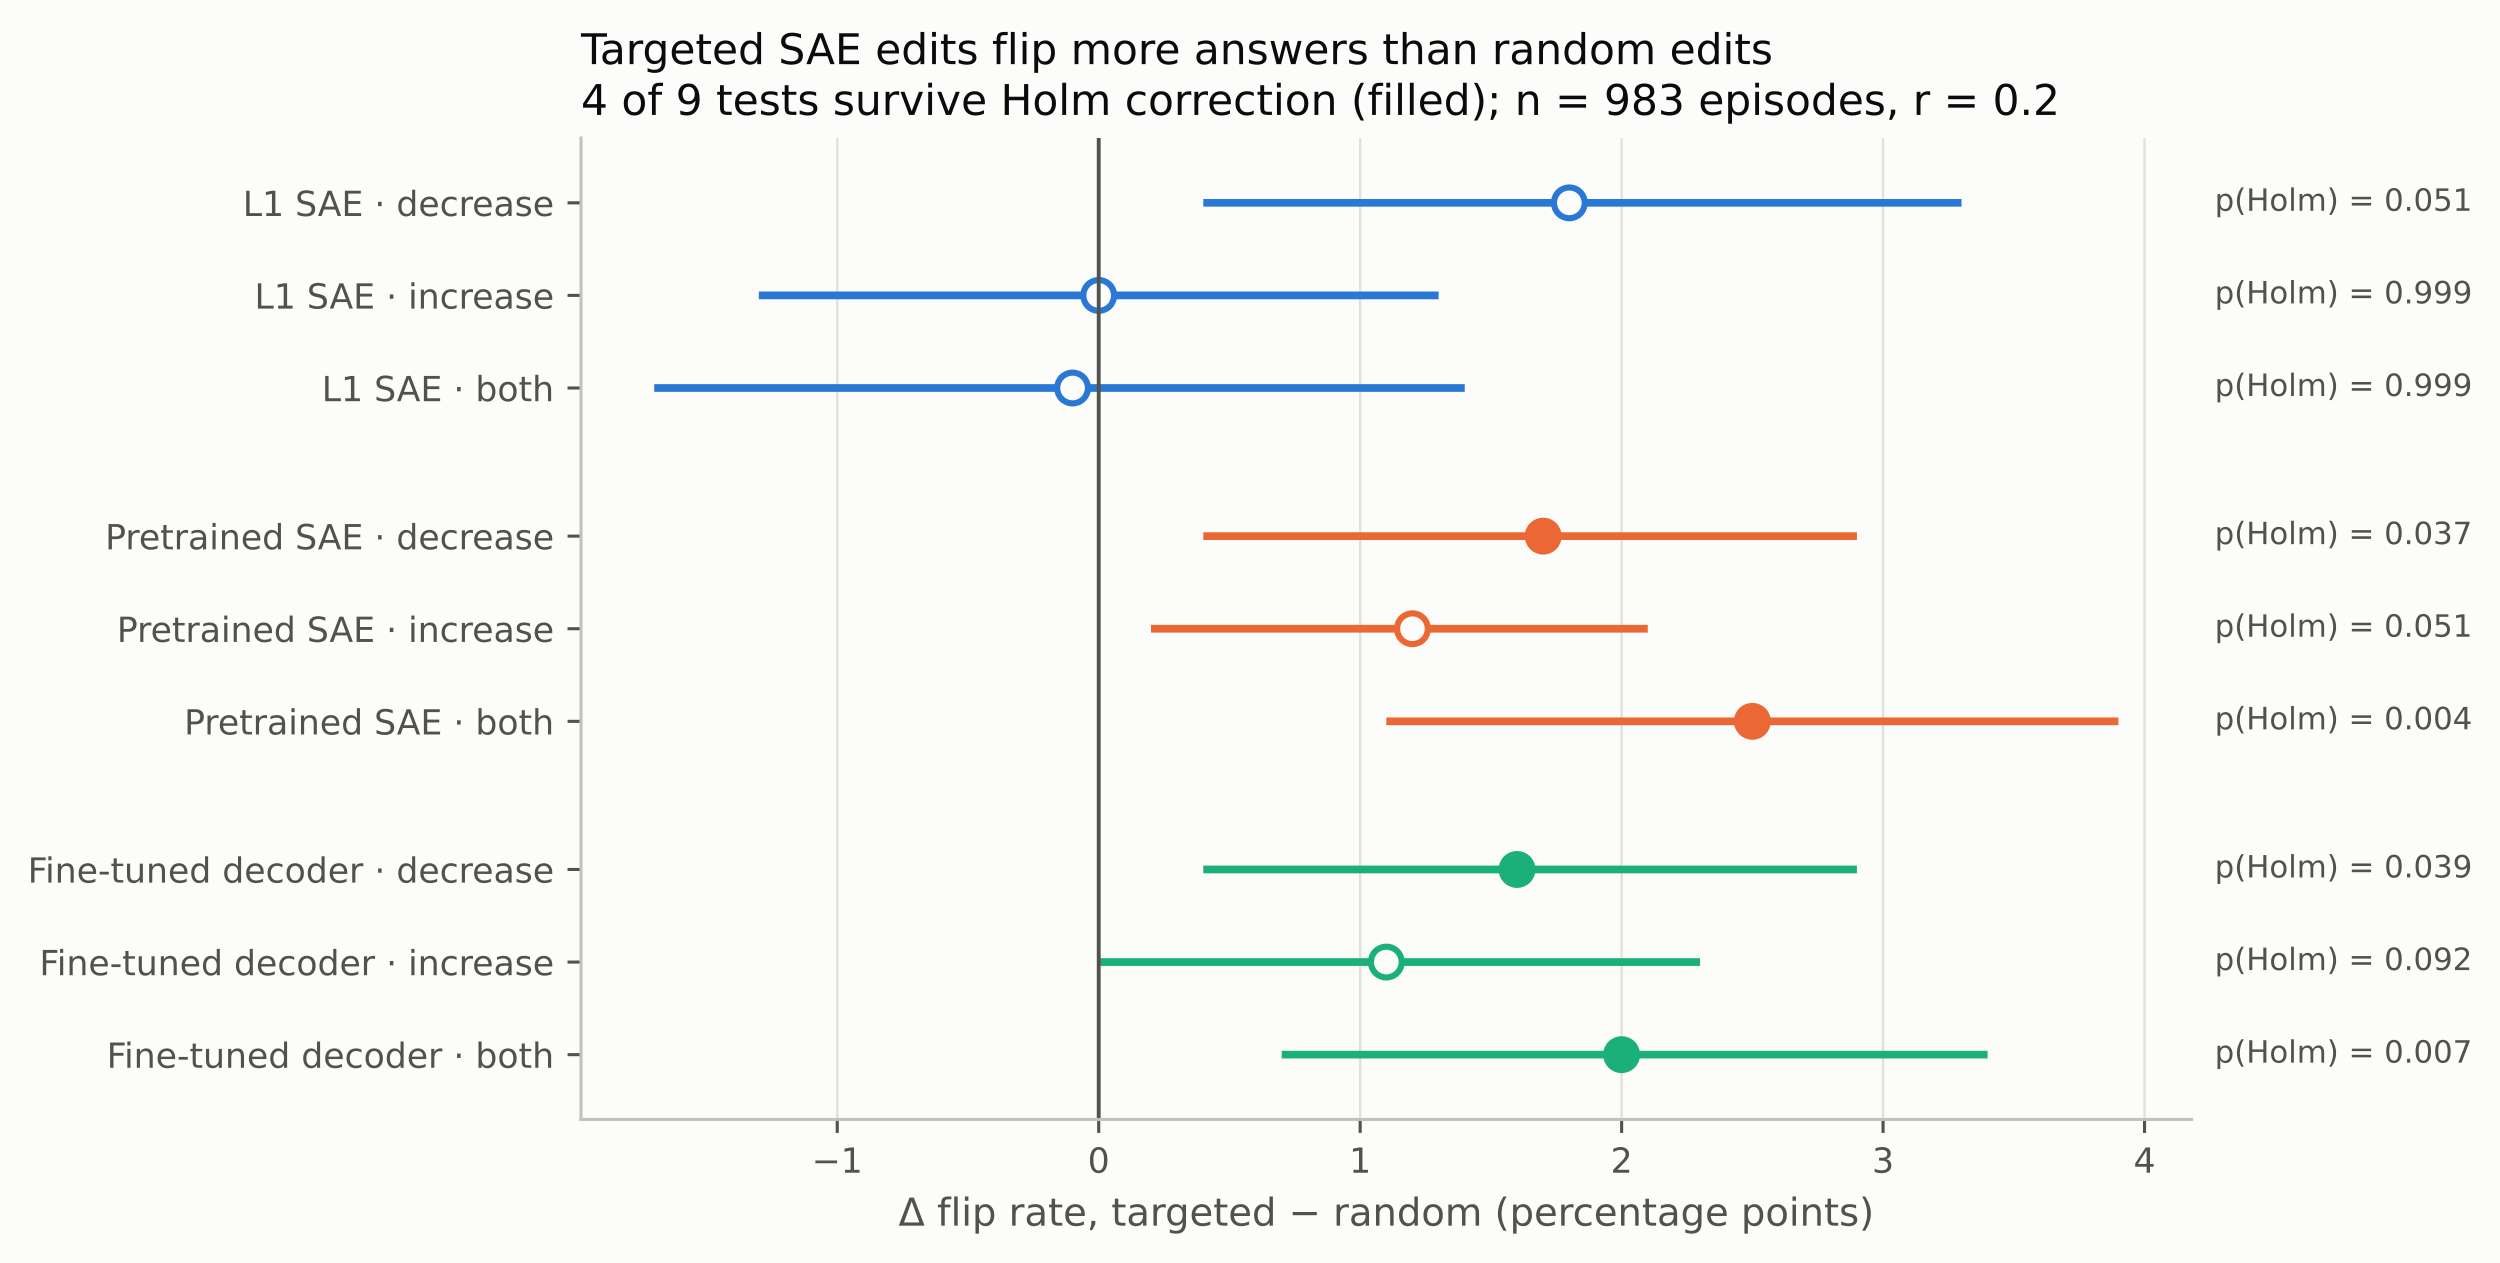
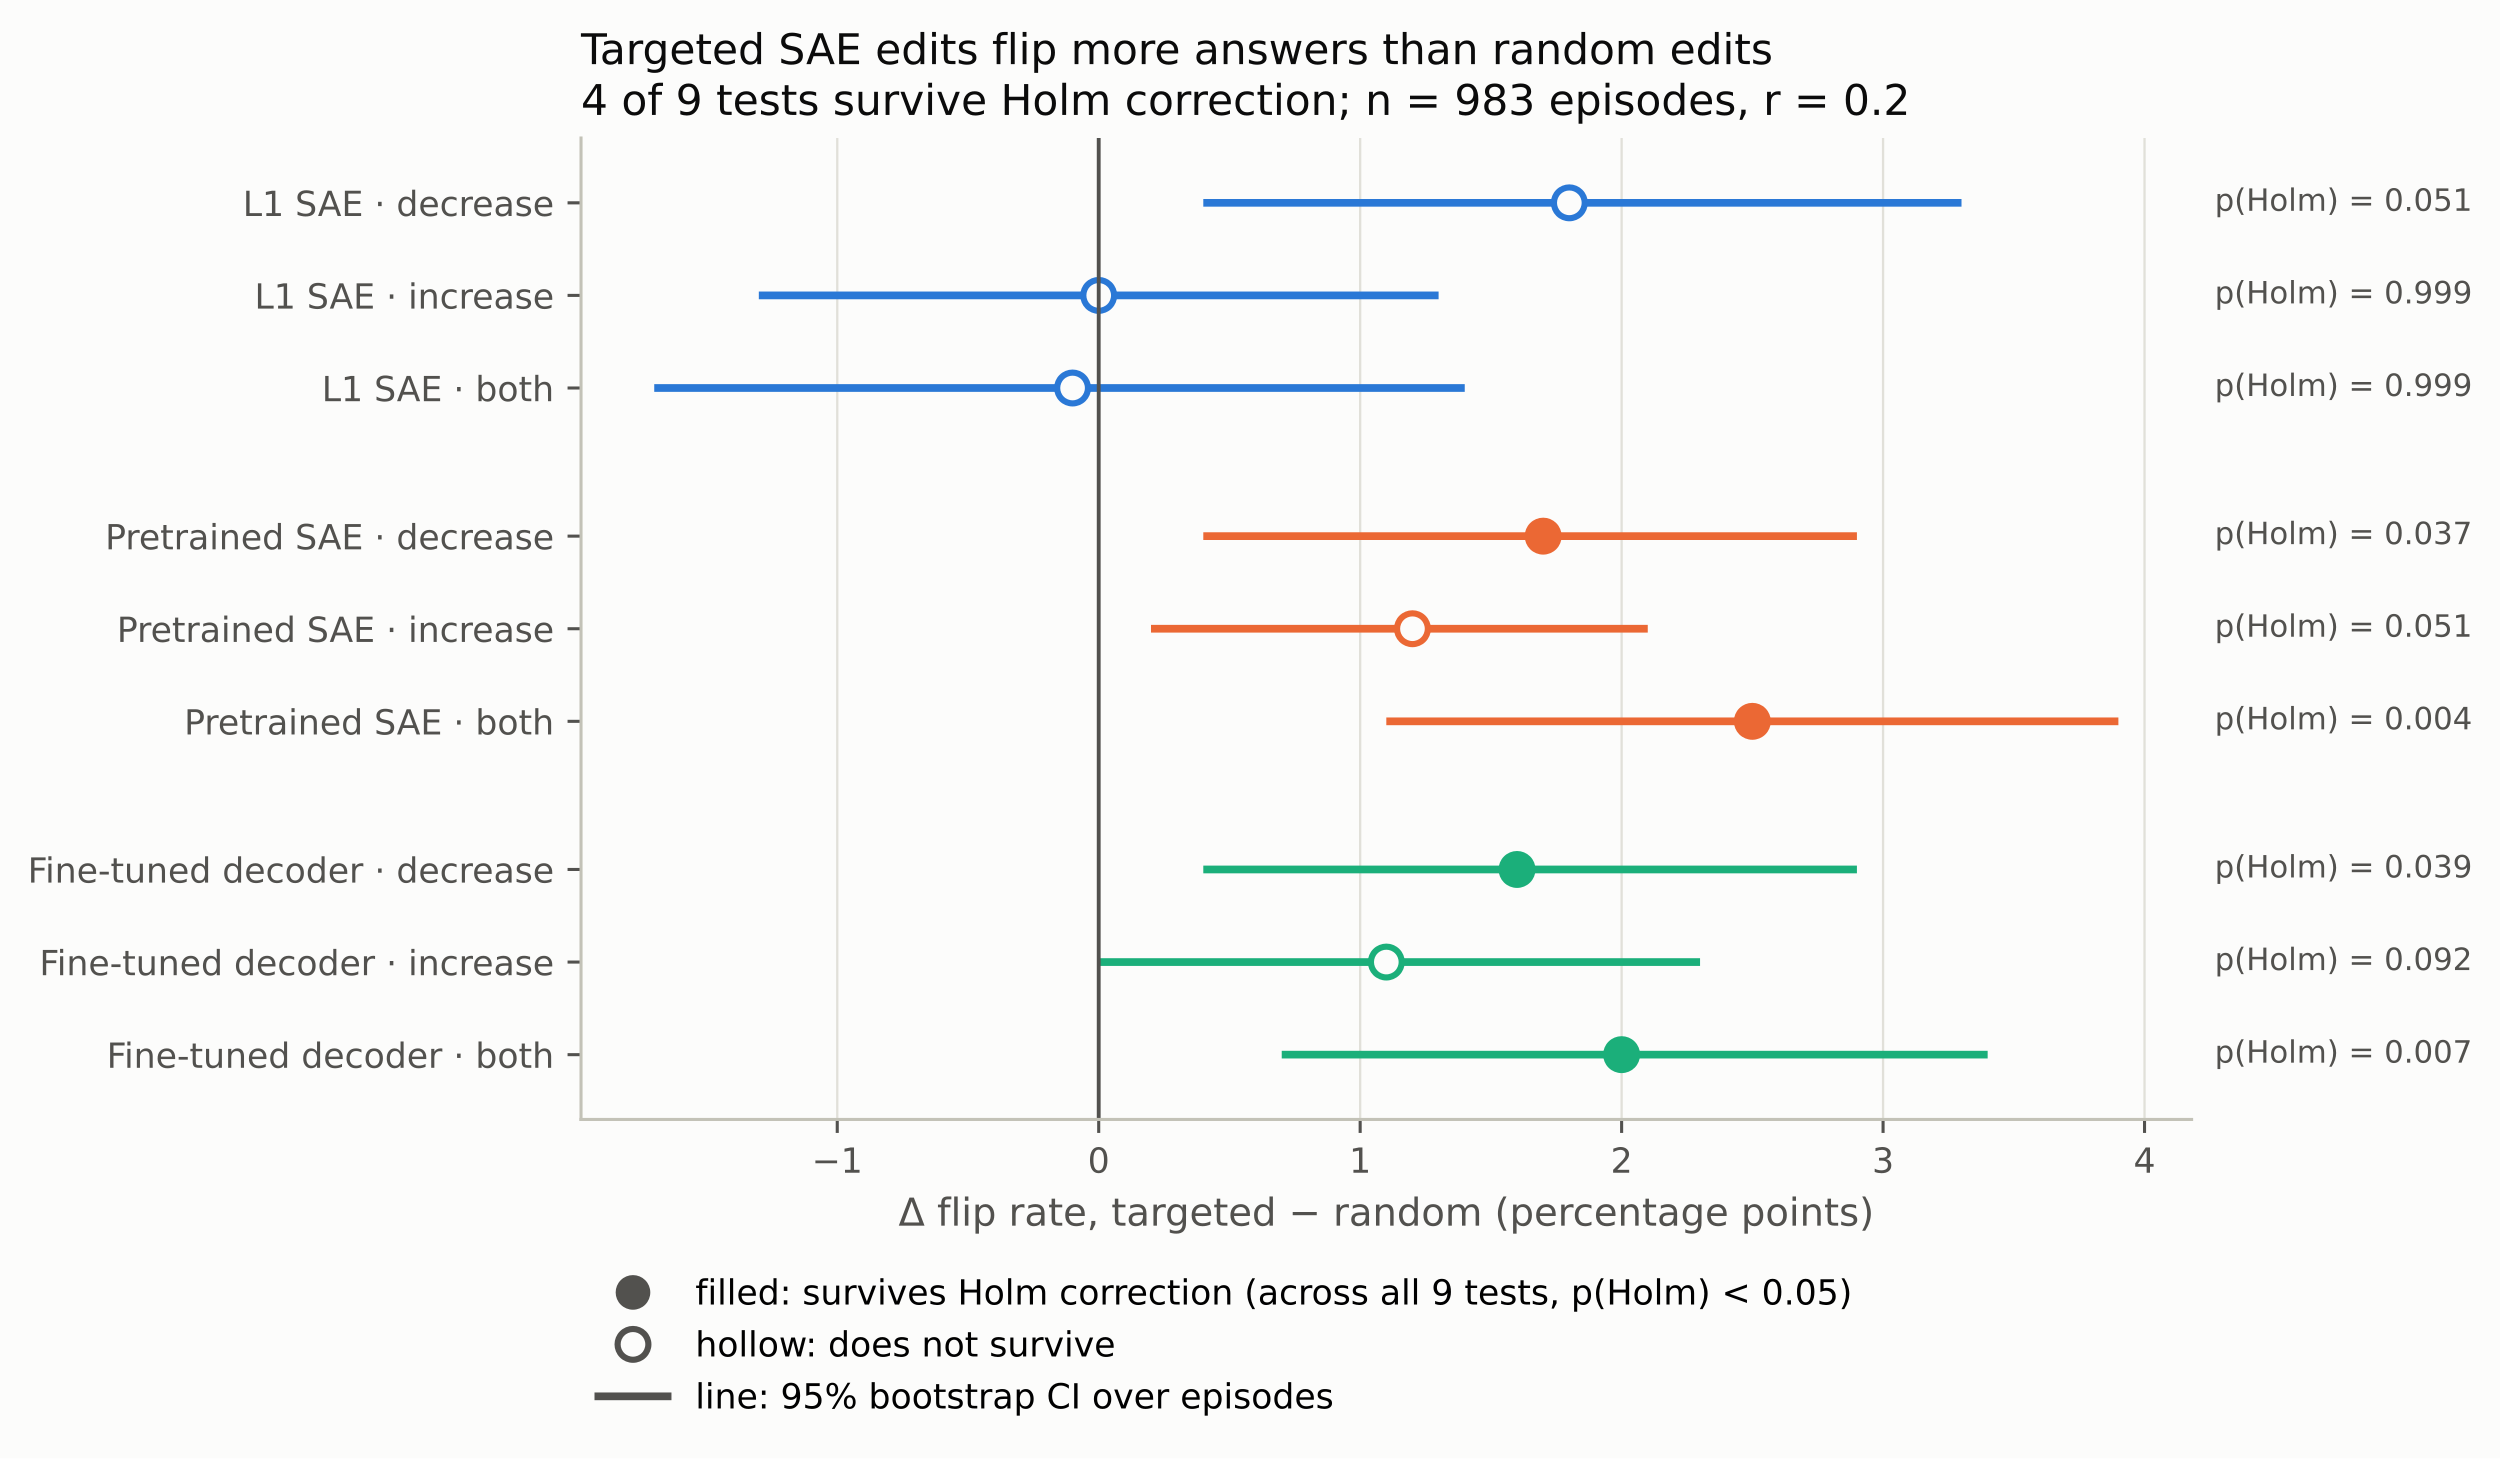
- <svg xmlns="http://www.w3.org/2000/svg" xmlns:xlink="http://www.w3.org/1999/xlink" width="649.616pt" height="328.087pt" viewBox="0 0 649.616 328.087" version="1.1">
+ <svg xmlns="http://www.w3.org/2000/svg" xmlns:xlink="http://www.w3.org/1999/xlink" width="649.616pt" height="378.942pt" viewBox="0 0 649.616 378.942" version="1.1">
  <defs>
    <style type="text/css">*{stroke-linejoin: round; stroke-linecap: butt}</style>
  </defs>
  <g id="figure_1">
    <g id="patch_1">
-       <path d="M 0 328.087  L 649.616 328.087  L 649.616 0  L 0 0  z " style="fill: #fcfcfb" />
+       <path d="M 0 378.942  L 649.616 378.942  L 649.616 0  L 0 0  z " style="fill: #fcfcfb" />
    </g>
    <g id="axes_1">
      <g id="patch_2">
        <path d="M 150.977 290.886  L 569.477 290.886  L 569.477 35.862  L 150.977 35.862  z " style="fill: #fcfcfb" />
      </g>
      <g id="matplotlib.axis_1">
        <g id="xtick_1">
          <g id="line2d_1">
-             <path d="M 217.557 290.886  L 217.557 35.862  " clip-path="url(#p1eba7ce874)" style="fill: none; stroke: #e1e0d9; stroke-width: 0.6; stroke-linecap: square" />
+             <path d="M 217.557 290.886  L 217.557 35.862  " clip-path="url(#pbeaa6ee782)" style="fill: none; stroke: #e1e0d9; stroke-width: 0.6; stroke-linecap: square" />
          </g>
          <g id="line2d_2">
            <defs>
-               <path id="mb6f803c38b" d="M 0 0  L 0 3.5  " style="stroke: #52514e; stroke-width: 0.8" />
+               <path id="m7021ab2e18" d="M 0 0  L 0 3.5  " style="stroke: #52514e; stroke-width: 0.8" />
            </defs>
            <g>
-               <use xlink:href="#mb6f803c38b" x="217.557" y="290.886" style="fill: #52514e; stroke: #52514e; stroke-width: 0.8" />
+               <use xlink:href="#m7021ab2e18" x="217.557" y="290.886" style="fill: #52514e; stroke: #52514e; stroke-width: 0.8" />
            </g>
          </g>
          <g id="text_1">
            <text style="font-size: 9px; font-family: 'DejaVu Sans', 'Bitstream Vera Sans', 'Computer Modern Sans Serif', 'Lucida Grande', 'Verdana', 'Geneva', 'Lucid', 'Arial', 'Helvetica', 'Avant Garde', sans-serif; text-anchor: middle; fill: #52514e" x="217.557" y="304.724" transform="rotate(-0 217.557 304.7243)">−1</text>
          </g>
        </g>
        <g id="xtick_2">
          <g id="line2d_3">
-             <path d="M 285.495 290.886  L 285.495 35.862  " clip-path="url(#p1eba7ce874)" style="fill: none; stroke: #e1e0d9; stroke-width: 0.6; stroke-linecap: square" />
+             <path d="M 285.495 290.886  L 285.495 35.862  " clip-path="url(#pbeaa6ee782)" style="fill: none; stroke: #e1e0d9; stroke-width: 0.6; stroke-linecap: square" />
          </g>
          <g id="line2d_4">
            <g>
-               <use xlink:href="#mb6f803c38b" x="285.495" y="290.886" style="fill: #52514e; stroke: #52514e; stroke-width: 0.8" />
+               <use xlink:href="#m7021ab2e18" x="285.495" y="290.886" style="fill: #52514e; stroke: #52514e; stroke-width: 0.8" />
            </g>
          </g>
          <g id="text_2">
            <text style="font-size: 9px; font-family: 'DejaVu Sans', 'Bitstream Vera Sans', 'Computer Modern Sans Serif', 'Lucida Grande', 'Verdana', 'Geneva', 'Lucid', 'Arial', 'Helvetica', 'Avant Garde', sans-serif; text-anchor: middle; fill: #52514e" x="285.495" y="304.724" transform="rotate(-0 285.4954 304.7243)">0</text>
          </g>
        </g>
        <g id="xtick_3">
          <g id="line2d_5">
-             <path d="M 353.434 290.886  L 353.434 35.862  " clip-path="url(#p1eba7ce874)" style="fill: none; stroke: #e1e0d9; stroke-width: 0.6; stroke-linecap: square" />
+             <path d="M 353.434 290.886  L 353.434 35.862  " clip-path="url(#pbeaa6ee782)" style="fill: none; stroke: #e1e0d9; stroke-width: 0.6; stroke-linecap: square" />
          </g>
          <g id="line2d_6">
            <g>
-               <use xlink:href="#mb6f803c38b" x="353.434" y="290.886" style="fill: #52514e; stroke: #52514e; stroke-width: 0.8" />
+               <use xlink:href="#m7021ab2e18" x="353.434" y="290.886" style="fill: #52514e; stroke: #52514e; stroke-width: 0.8" />
            </g>
          </g>
          <g id="text_3">
            <text style="font-size: 9px; font-family: 'DejaVu Sans', 'Bitstream Vera Sans', 'Computer Modern Sans Serif', 'Lucida Grande', 'Verdana', 'Geneva', 'Lucid', 'Arial', 'Helvetica', 'Avant Garde', sans-serif; text-anchor: middle; fill: #52514e" x="353.434" y="304.724" transform="rotate(-0 353.4337 304.7243)">1</text>
          </g>
        </g>
        <g id="xtick_4">
          <g id="line2d_7">
-             <path d="M 421.372 290.886  L 421.372 35.862  " clip-path="url(#p1eba7ce874)" style="fill: none; stroke: #e1e0d9; stroke-width: 0.6; stroke-linecap: square" />
+             <path d="M 421.372 290.886  L 421.372 35.862  " clip-path="url(#pbeaa6ee782)" style="fill: none; stroke: #e1e0d9; stroke-width: 0.6; stroke-linecap: square" />
          </g>
          <g id="line2d_8">
            <g>
-               <use xlink:href="#mb6f803c38b" x="421.372" y="290.886" style="fill: #52514e; stroke: #52514e; stroke-width: 0.8" />
+               <use xlink:href="#m7021ab2e18" x="421.372" y="290.886" style="fill: #52514e; stroke: #52514e; stroke-width: 0.8" />
            </g>
          </g>
          <g id="text_4">
            <text style="font-size: 9px; font-family: 'DejaVu Sans', 'Bitstream Vera Sans', 'Computer Modern Sans Serif', 'Lucida Grande', 'Verdana', 'Geneva', 'Lucid', 'Arial', 'Helvetica', 'Avant Garde', sans-serif; text-anchor: middle; fill: #52514e" x="421.372" y="304.724" transform="rotate(-0 421.372 304.7243)">2</text>
          </g>
        </g>
        <g id="xtick_5">
          <g id="line2d_9">
-             <path d="M 489.31 290.886  L 489.31 35.862  " clip-path="url(#p1eba7ce874)" style="fill: none; stroke: #e1e0d9; stroke-width: 0.6; stroke-linecap: square" />
+             <path d="M 489.31 290.886  L 489.31 35.862  " clip-path="url(#pbeaa6ee782)" style="fill: none; stroke: #e1e0d9; stroke-width: 0.6; stroke-linecap: square" />
          </g>
          <g id="line2d_10">
            <g>
-               <use xlink:href="#mb6f803c38b" x="489.31" y="290.886" style="fill: #52514e; stroke: #52514e; stroke-width: 0.8" />
+               <use xlink:href="#m7021ab2e18" x="489.31" y="290.886" style="fill: #52514e; stroke: #52514e; stroke-width: 0.8" />
            </g>
          </g>
          <g id="text_5">
            <text style="font-size: 9px; font-family: 'DejaVu Sans', 'Bitstream Vera Sans', 'Computer Modern Sans Serif', 'Lucida Grande', 'Verdana', 'Geneva', 'Lucid', 'Arial', 'Helvetica', 'Avant Garde', sans-serif; text-anchor: middle; fill: #52514e" x="489.31" y="304.724" transform="rotate(-0 489.3103 304.7243)">3</text>
          </g>
        </g>
        <g id="xtick_6">
          <g id="line2d_11">
-             <path d="M 557.249 290.886  L 557.249 35.862  " clip-path="url(#p1eba7ce874)" style="fill: none; stroke: #e1e0d9; stroke-width: 0.6; stroke-linecap: square" />
+             <path d="M 557.249 290.886  L 557.249 35.862  " clip-path="url(#pbeaa6ee782)" style="fill: none; stroke: #e1e0d9; stroke-width: 0.6; stroke-linecap: square" />
          </g>
          <g id="line2d_12">
            <g>
-               <use xlink:href="#mb6f803c38b" x="557.249" y="290.886" style="fill: #52514e; stroke: #52514e; stroke-width: 0.8" />
+               <use xlink:href="#m7021ab2e18" x="557.249" y="290.886" style="fill: #52514e; stroke: #52514e; stroke-width: 0.8" />
            </g>
          </g>
          <g id="text_6">
            <text style="font-size: 9px; font-family: 'DejaVu Sans', 'Bitstream Vera Sans', 'Computer Modern Sans Serif', 'Lucida Grande', 'Verdana', 'Geneva', 'Lucid', 'Arial', 'Helvetica', 'Avant Garde', sans-serif; text-anchor: middle; fill: #52514e" x="557.249" y="304.724" transform="rotate(-0 557.2486 304.7243)">4</text>
          </g>
        </g>
        <g id="text_7">
          <text style="font-size: 10px; font-family: 'DejaVu Sans', 'Bitstream Vera Sans', 'Computer Modern Sans Serif', 'Lucida Grande', 'Verdana', 'Geneva', 'Lucid', 'Arial', 'Helvetica', 'Avant Garde', sans-serif; text-anchor: middle; fill: #52514e" x="360.228" y="318.485" transform="rotate(-0 360.2275 318.4848)">Δ flip rate, targeted − random (percentage points)</text>
        </g>
      </g>
      <g id="matplotlib.axis_2">
        <g id="ytick_1">
          <g id="line2d_13">
            <defs>
-               <path id="m1749fa4f1f" d="M 0 0  L -3.5 0  " style="stroke: #52514e; stroke-width: 0.8" />
+               <path id="m18ac15d658" d="M 0 0  L -3.5 0  " style="stroke: #52514e; stroke-width: 0.8" />
            </defs>
            <g>
-               <use xlink:href="#m1749fa4f1f" x="150.977" y="52.704" style="fill: #52514e; stroke: #52514e; stroke-width: 0.8" />
+               <use xlink:href="#m18ac15d658" x="150.977" y="52.704" style="fill: #52514e; stroke: #52514e; stroke-width: 0.8" />
            </g>
          </g>
          <g id="text_8">
            <text style="font-size: 9px; font-family: 'DejaVu Sans', 'Bitstream Vera Sans', 'Computer Modern Sans Serif', 'Lucida Grande', 'Verdana', 'Geneva', 'Lucid', 'Arial', 'Helvetica', 'Avant Garde', sans-serif; text-anchor: end; fill: #52514e" x="143.977" y="56.123" transform="rotate(-0 143.9775 56.12287)">L1 SAE · decrease</text>
          </g>
        </g>
        <g id="ytick_2">
          <g id="line2d_14">
            <g>
-               <use xlink:href="#m1749fa4f1f" x="150.977" y="76.762" style="fill: #52514e; stroke: #52514e; stroke-width: 0.8" />
+               <use xlink:href="#m18ac15d658" x="150.977" y="76.762" style="fill: #52514e; stroke: #52514e; stroke-width: 0.8" />
            </g>
          </g>
          <g id="text_9">
            <text style="font-size: 9px; font-family: 'DejaVu Sans', 'Bitstream Vera Sans', 'Computer Modern Sans Serif', 'Lucida Grande', 'Verdana', 'Geneva', 'Lucid', 'Arial', 'Helvetica', 'Avant Garde', sans-serif; text-anchor: end; fill: #52514e" x="143.977" y="80.182" transform="rotate(-0 143.9775 80.18174)">L1 SAE · increase</text>
          </g>
        </g>
        <g id="ytick_3">
          <g id="line2d_15">
            <g>
-               <use xlink:href="#m1749fa4f1f" x="150.977" y="100.821" style="fill: #52514e; stroke: #52514e; stroke-width: 0.8" />
+               <use xlink:href="#m18ac15d658" x="150.977" y="100.821" style="fill: #52514e; stroke: #52514e; stroke-width: 0.8" />
            </g>
          </g>
          <g id="text_10">
            <text style="font-size: 9px; font-family: 'DejaVu Sans', 'Bitstream Vera Sans', 'Computer Modern Sans Serif', 'Lucida Grande', 'Verdana', 'Geneva', 'Lucid', 'Arial', 'Helvetica', 'Avant Garde', sans-serif; text-anchor: end; fill: #52514e" x="143.977" y="104.241" transform="rotate(-0 143.9775 104.2406)">L1 SAE · both</text>
          </g>
        </g>
        <g id="ytick_4">
          <g id="line2d_16">
            <g>
-               <use xlink:href="#m1749fa4f1f" x="150.977" y="139.315" style="fill: #52514e; stroke: #52514e; stroke-width: 0.8" />
+               <use xlink:href="#m18ac15d658" x="150.977" y="139.315" style="fill: #52514e; stroke: #52514e; stroke-width: 0.8" />
            </g>
          </g>
          <g id="text_11">
            <text style="font-size: 9px; font-family: 'DejaVu Sans', 'Bitstream Vera Sans', 'Computer Modern Sans Serif', 'Lucida Grande', 'Verdana', 'Geneva', 'Lucid', 'Arial', 'Helvetica', 'Avant Garde', sans-serif; text-anchor: end; fill: #52514e" x="143.977" y="142.735" transform="rotate(-0 143.9775 142.7348)">Pretrained SAE · decrease</text>
          </g>
        </g>
        <g id="ytick_5">
          <g id="line2d_17">
            <g>
-               <use xlink:href="#m1749fa4f1f" x="150.977" y="163.374" style="fill: #52514e; stroke: #52514e; stroke-width: 0.8" />
+               <use xlink:href="#m18ac15d658" x="150.977" y="163.374" style="fill: #52514e; stroke: #52514e; stroke-width: 0.8" />
            </g>
          </g>
          <g id="text_12">
            <text style="font-size: 9px; font-family: 'DejaVu Sans', 'Bitstream Vera Sans', 'Computer Modern Sans Serif', 'Lucida Grande', 'Verdana', 'Geneva', 'Lucid', 'Arial', 'Helvetica', 'Avant Garde', sans-serif; text-anchor: end; fill: #52514e" x="143.977" y="166.794" transform="rotate(-0 143.9775 166.7937)">Pretrained SAE · increase</text>
          </g>
        </g>
        <g id="ytick_6">
          <g id="line2d_18">
            <g>
-               <use xlink:href="#m1749fa4f1f" x="150.977" y="187.433" style="fill: #52514e; stroke: #52514e; stroke-width: 0.8" />
+               <use xlink:href="#m18ac15d658" x="150.977" y="187.433" style="fill: #52514e; stroke: #52514e; stroke-width: 0.8" />
            </g>
          </g>
          <g id="text_13">
            <text style="font-size: 9px; font-family: 'DejaVu Sans', 'Bitstream Vera Sans', 'Computer Modern Sans Serif', 'Lucida Grande', 'Verdana', 'Geneva', 'Lucid', 'Arial', 'Helvetica', 'Avant Garde', sans-serif; text-anchor: end; fill: #52514e" x="143.977" y="190.853" transform="rotate(-0 143.9775 190.8525)">Pretrained SAE · both</text>
          </g>
        </g>
        <g id="ytick_7">
          <g id="line2d_19">
            <g>
-               <use xlink:href="#m1749fa4f1f" x="150.977" y="225.927" style="fill: #52514e; stroke: #52514e; stroke-width: 0.8" />
+               <use xlink:href="#m18ac15d658" x="150.977" y="225.927" style="fill: #52514e; stroke: #52514e; stroke-width: 0.8" />
            </g>
          </g>
          <g id="text_14">
            <text style="font-size: 9px; font-family: 'DejaVu Sans', 'Bitstream Vera Sans', 'Computer Modern Sans Serif', 'Lucida Grande', 'Verdana', 'Geneva', 'Lucid', 'Arial', 'Helvetica', 'Avant Garde', sans-serif; text-anchor: end; fill: #52514e" x="143.977" y="229.347" transform="rotate(-0 143.9775 229.3467)">Fine-tuned decoder · decrease</text>
          </g>
        </g>
        <g id="ytick_8">
          <g id="line2d_20">
            <g>
-               <use xlink:href="#m1749fa4f1f" x="150.977" y="249.986" style="fill: #52514e; stroke: #52514e; stroke-width: 0.8" />
+               <use xlink:href="#m18ac15d658" x="150.977" y="249.986" style="fill: #52514e; stroke: #52514e; stroke-width: 0.8" />
            </g>
          </g>
          <g id="text_15">
            <text style="font-size: 9px; font-family: 'DejaVu Sans', 'Bitstream Vera Sans', 'Computer Modern Sans Serif', 'Lucida Grande', 'Verdana', 'Geneva', 'Lucid', 'Arial', 'Helvetica', 'Avant Garde', sans-serif; text-anchor: end; fill: #52514e" x="143.977" y="253.406" transform="rotate(-0 143.9775 253.4056)">Fine-tuned decoder · increase</text>
          </g>
        </g>
        <g id="ytick_9">
          <g id="line2d_21">
            <g>
-               <use xlink:href="#m1749fa4f1f" x="150.977" y="274.045" style="fill: #52514e; stroke: #52514e; stroke-width: 0.8" />
+               <use xlink:href="#m18ac15d658" x="150.977" y="274.045" style="fill: #52514e; stroke: #52514e; stroke-width: 0.8" />
            </g>
          </g>
          <g id="text_16">
            <text style="font-size: 9px; font-family: 'DejaVu Sans', 'Bitstream Vera Sans', 'Computer Modern Sans Serif', 'Lucida Grande', 'Verdana', 'Geneva', 'Lucid', 'Arial', 'Helvetica', 'Avant Garde', sans-serif; text-anchor: end; fill: #52514e" x="143.977" y="277.464" transform="rotate(-0 143.9775 277.4645)">Fine-tuned decoder · both</text>
          </g>
        </g>
      </g>
      <g id="line2d_22">
-         <path d="M 312.671 52.704  L 509.692 52.704  " clip-path="url(#p1eba7ce874)" style="fill: none; stroke: #2a78d6; stroke-width: 2" />
+         <path d="M 312.671 52.704  L 509.692 52.704  " clip-path="url(#pbeaa6ee782)" style="fill: none; stroke: #2a78d6; stroke-width: 2" />
      </g>
      <g id="line2d_23">
-         <path d="M 407.784 52.704  " clip-path="url(#p1eba7ce874)" style="fill: none; stroke: #2a78d6; stroke-width: 1.6; stroke-linecap: square" />
-         <defs>
-           <path id="m9a3ddaaffe" d="M 0 4  C 1.061 4 2.078 3.579 2.828 2.828  C 3.579 2.078 4 1.061 4 0  C 4 -1.061 3.579 -2.078 2.828 -2.828  C 2.078 -3.579 1.061 -4 0 -4  C -1.061 -4 -2.078 -3.579 -2.828 -2.828  C -3.579 -2.078 -4 -1.061 -4 0  C -4 1.061 -3.579 2.078 -2.828 2.828  C -2.078 3.579 -1.061 4 0 4  z " style="stroke: #2a78d6; stroke-width: 1.6" />
-         </defs>
-         <g clip-path="url(#p1eba7ce874)">
-           <use xlink:href="#m9a3ddaaffe" x="407.784" y="52.704" style="fill: #fcfcfb; stroke: #2a78d6; stroke-width: 1.6" />
+         <path d="M 407.784 52.704  " clip-path="url(#pbeaa6ee782)" style="fill: none; stroke: #2a78d6; stroke-width: 1.6; stroke-linecap: square" />
+         <defs>
+           <path id="mdbc79a9f5c" d="M 0 4  C 1.061 4 2.078 3.579 2.828 2.828  C 3.579 2.078 4 1.061 4 0  C 4 -1.061 3.579 -2.078 2.828 -2.828  C 2.078 -3.579 1.061 -4 0 -4  C -1.061 -4 -2.078 -3.579 -2.828 -2.828  C -3.579 -2.078 -4 -1.061 -4 0  C -4 1.061 -3.579 2.078 -2.828 2.828  C -2.078 3.579 -1.061 4 0 4  z " style="stroke: #2a78d6; stroke-width: 1.6" />
+         </defs>
+         <g clip-path="url(#pbeaa6ee782)">
+           <use xlink:href="#mdbc79a9f5c" x="407.784" y="52.704" style="fill: #fcfcfb; stroke: #2a78d6; stroke-width: 1.6" />
        </g>
      </g>
      <g id="line2d_24">
-         <path d="M 197.176 76.762  L 373.815 76.762  " clip-path="url(#p1eba7ce874)" style="fill: none; stroke: #2a78d6; stroke-width: 2" />
+         <path d="M 197.176 76.762  L 373.815 76.762  " clip-path="url(#pbeaa6ee782)" style="fill: none; stroke: #2a78d6; stroke-width: 2" />
      </g>
      <g id="line2d_25">
-         <path d="M 285.495 76.762  " clip-path="url(#p1eba7ce874)" style="fill: none; stroke: #2a78d6; stroke-width: 1.6; stroke-linecap: square" />
-         <g clip-path="url(#p1eba7ce874)">
-           <use xlink:href="#m9a3ddaaffe" x="285.495" y="76.762" style="fill: #fcfcfb; stroke: #2a78d6; stroke-width: 1.6" />
+         <path d="M 285.495 76.762  " clip-path="url(#pbeaa6ee782)" style="fill: none; stroke: #2a78d6; stroke-width: 1.6; stroke-linecap: square" />
+         <g clip-path="url(#pbeaa6ee782)">
+           <use xlink:href="#mdbc79a9f5c" x="285.495" y="76.762" style="fill: #fcfcfb; stroke: #2a78d6; stroke-width: 1.6" />
        </g>
      </g>
      <g id="line2d_26">
-         <path d="M 170 100.821  L 380.609 100.821  " clip-path="url(#p1eba7ce874)" style="fill: none; stroke: #2a78d6; stroke-width: 2" />
+         <path d="M 170 100.821  L 380.609 100.821  " clip-path="url(#pbeaa6ee782)" style="fill: none; stroke: #2a78d6; stroke-width: 2" />
      </g>
      <g id="line2d_27">
-         <path d="M 278.702 100.821  " clip-path="url(#p1eba7ce874)" style="fill: none; stroke: #2a78d6; stroke-width: 1.6; stroke-linecap: square" />
-         <g clip-path="url(#p1eba7ce874)">
-           <use xlink:href="#m9a3ddaaffe" x="278.702" y="100.821" style="fill: #fcfcfb; stroke: #2a78d6; stroke-width: 1.6" />
+         <path d="M 278.702 100.821  " clip-path="url(#pbeaa6ee782)" style="fill: none; stroke: #2a78d6; stroke-width: 1.6; stroke-linecap: square" />
+         <g clip-path="url(#pbeaa6ee782)">
+           <use xlink:href="#mdbc79a9f5c" x="278.702" y="100.821" style="fill: #fcfcfb; stroke: #2a78d6; stroke-width: 1.6" />
        </g>
      </g>
      <g id="line2d_28">
-         <path d="M 312.671 139.315  L 482.516 139.315  " clip-path="url(#p1eba7ce874)" style="fill: none; stroke: #eb6834; stroke-width: 2" />
+         <path d="M 312.671 139.315  L 482.516 139.315  " clip-path="url(#pbeaa6ee782)" style="fill: none; stroke: #eb6834; stroke-width: 2" />
      </g>
      <g id="line2d_29">
-         <path d="M 400.99 139.315  " clip-path="url(#p1eba7ce874)" style="fill: none; stroke: #eb6834; stroke-width: 1.6; stroke-linecap: square" />
-         <defs>
-           <path id="m31b1a14149" d="M 0 4  C 1.061 4 2.078 3.579 2.828 2.828  C 3.579 2.078 4 1.061 4 0  C 4 -1.061 3.579 -2.078 2.828 -2.828  C 2.078 -3.579 1.061 -4 0 -4  C -1.061 -4 -2.078 -3.579 -2.828 -2.828  C -3.579 -2.078 -4 -1.061 -4 0  C -4 1.061 -3.579 2.078 -2.828 2.828  C -2.078 3.579 -1.061 4 0 4  z " style="stroke: #eb6834; stroke-width: 1.6" />
-         </defs>
-         <g clip-path="url(#p1eba7ce874)">
-           <use xlink:href="#m31b1a14149" x="400.99" y="139.315" style="fill: #eb6834; stroke: #eb6834; stroke-width: 1.6" />
+         <path d="M 400.99 139.315  " clip-path="url(#pbeaa6ee782)" style="fill: none; stroke: #eb6834; stroke-width: 1.6; stroke-linecap: square" />
+         <defs>
+           <path id="md88ab65543" d="M 0 4  C 1.061 4 2.078 3.579 2.828 2.828  C 3.579 2.078 4 1.061 4 0  C 4 -1.061 3.579 -2.078 2.828 -2.828  C 2.078 -3.579 1.061 -4 0 -4  C -1.061 -4 -2.078 -3.579 -2.828 -2.828  C -3.579 -2.078 -4 -1.061 -4 0  C -4 1.061 -3.579 2.078 -2.828 2.828  C -2.078 3.579 -1.061 4 0 4  z " style="stroke: #eb6834; stroke-width: 1.6" />
+         </defs>
+         <g clip-path="url(#pbeaa6ee782)">
+           <use xlink:href="#md88ab65543" x="400.99" y="139.315" style="fill: #eb6834; stroke: #eb6834; stroke-width: 1.6" />
        </g>
      </g>
      <g id="line2d_30">
-         <path d="M 299.083 163.374  L 428.166 163.374  " clip-path="url(#p1eba7ce874)" style="fill: none; stroke: #eb6834; stroke-width: 2" />
+         <path d="M 299.083 163.374  L 428.166 163.374  " clip-path="url(#pbeaa6ee782)" style="fill: none; stroke: #eb6834; stroke-width: 2" />
      </g>
      <g id="line2d_31">
-         <path d="M 367.021 163.374  " clip-path="url(#p1eba7ce874)" style="fill: none; stroke: #eb6834; stroke-width: 1.6; stroke-linecap: square" />
-         <defs>
-           <path id="m1a27b6ea8b" d="M 0 4  C 1.061 4 2.078 3.579 2.828 2.828  C 3.579 2.078 4 1.061 4 0  C 4 -1.061 3.579 -2.078 2.828 -2.828  C 2.078 -3.579 1.061 -4 0 -4  C -1.061 -4 -2.078 -3.579 -2.828 -2.828  C -3.579 -2.078 -4 -1.061 -4 0  C -4 1.061 -3.579 2.078 -2.828 2.828  C -2.078 3.579 -1.061 4 0 4  z " style="stroke: #eb6834; stroke-width: 1.6" />
-         </defs>
-         <g clip-path="url(#p1eba7ce874)">
-           <use xlink:href="#m1a27b6ea8b" x="367.021" y="163.374" style="fill: #fcfcfb; stroke: #eb6834; stroke-width: 1.6" />
+         <path d="M 367.021 163.374  " clip-path="url(#pbeaa6ee782)" style="fill: none; stroke: #eb6834; stroke-width: 1.6; stroke-linecap: square" />
+         <defs>
+           <path id="m4e5afa8197" d="M 0 4  C 1.061 4 2.078 3.579 2.828 2.828  C 3.579 2.078 4 1.061 4 0  C 4 -1.061 3.579 -2.078 2.828 -2.828  C 2.078 -3.579 1.061 -4 0 -4  C -1.061 -4 -2.078 -3.579 -2.828 -2.828  C -3.579 -2.078 -4 -1.061 -4 0  C -4 1.061 -3.579 2.078 -2.828 2.828  C -2.078 3.579 -1.061 4 0 4  z " style="stroke: #eb6834; stroke-width: 1.6" />
+         </defs>
+         <g clip-path="url(#pbeaa6ee782)">
+           <use xlink:href="#m4e5afa8197" x="367.021" y="163.374" style="fill: #fcfcfb; stroke: #eb6834; stroke-width: 1.6" />
        </g>
      </g>
      <g id="line2d_32">
-         <path d="M 360.228 187.433  L 550.455 187.433  " clip-path="url(#p1eba7ce874)" style="fill: none; stroke: #eb6834; stroke-width: 2" />
+         <path d="M 360.228 187.433  L 550.455 187.433  " clip-path="url(#pbeaa6ee782)" style="fill: none; stroke: #eb6834; stroke-width: 2" />
      </g>
      <g id="line2d_33">
-         <path d="M 455.341 187.433  " clip-path="url(#p1eba7ce874)" style="fill: none; stroke: #eb6834; stroke-width: 1.6; stroke-linecap: square" />
-         <g clip-path="url(#p1eba7ce874)">
-           <use xlink:href="#m31b1a14149" x="455.341" y="187.433" style="fill: #eb6834; stroke: #eb6834; stroke-width: 1.6" />
+         <path d="M 455.341 187.433  " clip-path="url(#pbeaa6ee782)" style="fill: none; stroke: #eb6834; stroke-width: 1.6; stroke-linecap: square" />
+         <g clip-path="url(#pbeaa6ee782)">
+           <use xlink:href="#md88ab65543" x="455.341" y="187.433" style="fill: #eb6834; stroke: #eb6834; stroke-width: 1.6" />
        </g>
      </g>
      <g id="line2d_34">
-         <path d="M 312.671 225.927  L 482.516 225.927  " clip-path="url(#p1eba7ce874)" style="fill: none; stroke: #1baf7a; stroke-width: 2" />
+         <path d="M 312.671 225.927  L 482.516 225.927  " clip-path="url(#pbeaa6ee782)" style="fill: none; stroke: #1baf7a; stroke-width: 2" />
      </g>
      <g id="line2d_35">
-         <path d="M 394.197 225.927  " clip-path="url(#p1eba7ce874)" style="fill: none; stroke: #1baf7a; stroke-width: 1.6; stroke-linecap: square" />
-         <defs>
-           <path id="mce1623680c" d="M 0 4  C 1.061 4 2.078 3.579 2.828 2.828  C 3.579 2.078 4 1.061 4 0  C 4 -1.061 3.579 -2.078 2.828 -2.828  C 2.078 -3.579 1.061 -4 0 -4  C -1.061 -4 -2.078 -3.579 -2.828 -2.828  C -3.579 -2.078 -4 -1.061 -4 0  C -4 1.061 -3.579 2.078 -2.828 2.828  C -2.078 3.579 -1.061 4 0 4  z " style="stroke: #1baf7a; stroke-width: 1.6" />
-         </defs>
-         <g clip-path="url(#p1eba7ce874)">
-           <use xlink:href="#mce1623680c" x="394.197" y="225.927" style="fill: #1baf7a; stroke: #1baf7a; stroke-width: 1.6" />
+         <path d="M 394.197 225.927  " clip-path="url(#pbeaa6ee782)" style="fill: none; stroke: #1baf7a; stroke-width: 1.6; stroke-linecap: square" />
+         <defs>
+           <path id="m3ad2dffd7a" d="M 0 4  C 1.061 4 2.078 3.579 2.828 2.828  C 3.579 2.078 4 1.061 4 0  C 4 -1.061 3.579 -2.078 2.828 -2.828  C 2.078 -3.579 1.061 -4 0 -4  C -1.061 -4 -2.078 -3.579 -2.828 -2.828  C -3.579 -2.078 -4 -1.061 -4 0  C -4 1.061 -3.579 2.078 -2.828 2.828  C -2.078 3.579 -1.061 4 0 4  z " style="stroke: #1baf7a; stroke-width: 1.6" />
+         </defs>
+         <g clip-path="url(#pbeaa6ee782)">
+           <use xlink:href="#m3ad2dffd7a" x="394.197" y="225.927" style="fill: #1baf7a; stroke: #1baf7a; stroke-width: 1.6" />
        </g>
      </g>
      <g id="line2d_36">
-         <path d="M 285.495 249.986  L 441.753 249.986  " clip-path="url(#p1eba7ce874)" style="fill: none; stroke: #1baf7a; stroke-width: 2" />
+         <path d="M 285.495 249.986  L 441.753 249.986  " clip-path="url(#pbeaa6ee782)" style="fill: none; stroke: #1baf7a; stroke-width: 2" />
      </g>
      <g id="line2d_37">
-         <path d="M 360.228 249.986  " clip-path="url(#p1eba7ce874)" style="fill: none; stroke: #1baf7a; stroke-width: 1.6; stroke-linecap: square" />
-         <defs>
-           <path id="m00cf7f9a24" d="M 0 4  C 1.061 4 2.078 3.579 2.828 2.828  C 3.579 2.078 4 1.061 4 0  C 4 -1.061 3.579 -2.078 2.828 -2.828  C 2.078 -3.579 1.061 -4 0 -4  C -1.061 -4 -2.078 -3.579 -2.828 -2.828  C -3.579 -2.078 -4 -1.061 -4 0  C -4 1.061 -3.579 2.078 -2.828 2.828  C -2.078 3.579 -1.061 4 0 4  z " style="stroke: #1baf7a; stroke-width: 1.6" />
-         </defs>
-         <g clip-path="url(#p1eba7ce874)">
-           <use xlink:href="#m00cf7f9a24" x="360.228" y="249.986" style="fill: #fcfcfb; stroke: #1baf7a; stroke-width: 1.6" />
+         <path d="M 360.228 249.986  " clip-path="url(#pbeaa6ee782)" style="fill: none; stroke: #1baf7a; stroke-width: 1.6; stroke-linecap: square" />
+         <defs>
+           <path id="m5c52a24099" d="M 0 4  C 1.061 4 2.078 3.579 2.828 2.828  C 3.579 2.078 4 1.061 4 0  C 4 -1.061 3.579 -2.078 2.828 -2.828  C 2.078 -3.579 1.061 -4 0 -4  C -1.061 -4 -2.078 -3.579 -2.828 -2.828  C -3.579 -2.078 -4 -1.061 -4 0  C -4 1.061 -3.579 2.078 -2.828 2.828  C -2.078 3.579 -1.061 4 0 4  z " style="stroke: #1baf7a; stroke-width: 1.6" />
+         </defs>
+         <g clip-path="url(#pbeaa6ee782)">
+           <use xlink:href="#m5c52a24099" x="360.228" y="249.986" style="fill: #fcfcfb; stroke: #1baf7a; stroke-width: 1.6" />
        </g>
      </g>
      <g id="line2d_38">
-         <path d="M 333.052 274.045  L 516.486 274.045  " clip-path="url(#p1eba7ce874)" style="fill: none; stroke: #1baf7a; stroke-width: 2" />
+         <path d="M 333.052 274.045  L 516.486 274.045  " clip-path="url(#pbeaa6ee782)" style="fill: none; stroke: #1baf7a; stroke-width: 2" />
      </g>
      <g id="line2d_39">
-         <path d="M 421.372 274.045  " clip-path="url(#p1eba7ce874)" style="fill: none; stroke: #1baf7a; stroke-width: 1.6; stroke-linecap: square" />
-         <g clip-path="url(#p1eba7ce874)">
-           <use xlink:href="#mce1623680c" x="421.372" y="274.045" style="fill: #1baf7a; stroke: #1baf7a; stroke-width: 1.6" />
+         <path d="M 421.372 274.045  " clip-path="url(#pbeaa6ee782)" style="fill: none; stroke: #1baf7a; stroke-width: 1.6; stroke-linecap: square" />
+         <g clip-path="url(#pbeaa6ee782)">
+           <use xlink:href="#m3ad2dffd7a" x="421.372" y="274.045" style="fill: #1baf7a; stroke: #1baf7a; stroke-width: 1.6" />
        </g>
      </g>
      <g id="line2d_40">
-         <path d="M 285.495 290.886  L 285.495 35.862  " clip-path="url(#p1eba7ce874)" style="fill: none; stroke: #52514e; stroke-linecap: square" />
+         <path d="M 285.495 290.886  L 285.495 35.862  " clip-path="url(#pbeaa6ee782)" style="fill: none; stroke: #52514e; stroke-linecap: square" />
      </g>
      <g id="patch_3">
        <path d="M 150.977 290.886  L 150.977 35.862  " style="fill: none; stroke: #c3c2b7; stroke-width: 0.8; stroke-linejoin: miter; stroke-linecap: square" />
      </g>
      <g id="patch_4">
        <path d="M 150.977 290.886  L 569.477 290.886  " style="fill: none; stroke: #c3c2b7; stroke-width: 0.8; stroke-linejoin: miter; stroke-linecap: square" />
      </g>
      <g id="text_17">
        <text style="font-size: 8px; font-family: 'DejaVu Sans', 'Bitstream Vera Sans', 'Computer Modern Sans Serif', 'Lucida Grande', 'Verdana', 'Geneva', 'Lucid', 'Arial', 'Helvetica', 'Avant Garde', sans-serif; text-anchor: start; fill: #52514e" x="575.477" y="54.782" transform="rotate(-0 575.4775 54.78201)">p(Holm) = 0.051</text>
      </g>
      <g id="text_18">
        <text style="font-size: 8px; font-family: 'DejaVu Sans', 'Bitstream Vera Sans', 'Computer Modern Sans Serif', 'Lucida Grande', 'Verdana', 'Geneva', 'Lucid', 'Arial', 'Helvetica', 'Avant Garde', sans-serif; text-anchor: start; fill: #52514e" x="575.477" y="78.841" transform="rotate(-0 575.4775 78.84088)">p(Holm) = 0.999</text>
      </g>
      <g id="text_19">
        <text style="font-size: 8px; font-family: 'DejaVu Sans', 'Bitstream Vera Sans', 'Computer Modern Sans Serif', 'Lucida Grande', 'Verdana', 'Geneva', 'Lucid', 'Arial', 'Helvetica', 'Avant Garde', sans-serif; text-anchor: start; fill: #52514e" x="575.477" y="102.9" transform="rotate(-0 575.4775 102.8997)">p(Holm) = 0.999</text>
      </g>
      <g id="text_20">
        <text style="font-size: 8px; font-family: 'DejaVu Sans', 'Bitstream Vera Sans', 'Computer Modern Sans Serif', 'Lucida Grande', 'Verdana', 'Geneva', 'Lucid', 'Arial', 'Helvetica', 'Avant Garde', sans-serif; text-anchor: start; fill: #52514e" x="575.477" y="141.394" transform="rotate(-0 575.4775 141.3939)">p(Holm) = 0.037</text>
      </g>
      <g id="text_21">
        <text style="font-size: 8px; font-family: 'DejaVu Sans', 'Bitstream Vera Sans', 'Computer Modern Sans Serif', 'Lucida Grande', 'Verdana', 'Geneva', 'Lucid', 'Arial', 'Helvetica', 'Avant Garde', sans-serif; text-anchor: start; fill: #52514e" x="575.477" y="165.453" transform="rotate(-0 575.4775 165.4528)">p(Holm) = 0.051</text>
      </g>
      <g id="text_22">
        <text style="font-size: 8px; font-family: 'DejaVu Sans', 'Bitstream Vera Sans', 'Computer Modern Sans Serif', 'Lucida Grande', 'Verdana', 'Geneva', 'Lucid', 'Arial', 'Helvetica', 'Avant Garde', sans-serif; text-anchor: start; fill: #52514e" x="575.477" y="189.512" transform="rotate(-0 575.4775 189.5117)">p(Holm) = 0.004</text>
      </g>
      <g id="text_23">
        <text style="font-size: 8px; font-family: 'DejaVu Sans', 'Bitstream Vera Sans', 'Computer Modern Sans Serif', 'Lucida Grande', 'Verdana', 'Geneva', 'Lucid', 'Arial', 'Helvetica', 'Avant Garde', sans-serif; text-anchor: start; fill: #52514e" x="575.477" y="228.006" transform="rotate(-0 575.4775 228.0059)">p(Holm) = 0.039</text>
      </g>
      <g id="text_24">
        <text style="font-size: 8px; font-family: 'DejaVu Sans', 'Bitstream Vera Sans', 'Computer Modern Sans Serif', 'Lucida Grande', 'Verdana', 'Geneva', 'Lucid', 'Arial', 'Helvetica', 'Avant Garde', sans-serif; text-anchor: start; fill: #52514e" x="575.477" y="252.065" transform="rotate(-0 575.4775 252.0647)">p(Holm) = 0.092</text>
      </g>
      <g id="text_25">
        <text style="font-size: 8px; font-family: 'DejaVu Sans', 'Bitstream Vera Sans', 'Computer Modern Sans Serif', 'Lucida Grande', 'Verdana', 'Geneva', 'Lucid', 'Arial', 'Helvetica', 'Avant Garde', sans-serif; text-anchor: start; fill: #52514e" x="575.477" y="276.124" transform="rotate(-0 575.4775 276.1236)">p(Holm) = 0.007</text>
      </g>
      <g id="text_26">
        <text style="font-size: 11px; font-family: 'DejaVu Sans', 'Bitstream Vera Sans', 'Computer Modern Sans Serif', 'Lucida Grande', 'Verdana', 'Geneva', 'Lucid', 'Arial', 'Helvetica', 'Avant Garde', sans-serif; fill: #0b0b0b" transform="translate(150.9775 16.65936)">Targeted SAE edits flip more answers than random edits</text>
-         <text style="font-size: 11px; font-family: 'DejaVu Sans', 'Bitstream Vera Sans', 'Computer Modern Sans Serif', 'Lucida Grande', 'Verdana', 'Geneva', 'Lucid', 'Arial', 'Helvetica', 'Avant Garde', sans-serif; fill: #0b0b0b" transform="translate(150.9775 29.86236)">4 of 9 tests survive Holm correction (filled); n = 983 episodes, r = 0.2</text>
+         <text style="font-size: 11px; font-family: 'DejaVu Sans', 'Bitstream Vera Sans', 'Computer Modern Sans Serif', 'Lucida Grande', 'Verdana', 'Geneva', 'Lucid', 'Arial', 'Helvetica', 'Avant Garde', sans-serif; fill: #0b0b0b" transform="translate(150.9775 29.86236)">4 of 9 tests survive Holm correction; n = 983 episodes, r = 0.2</text>
+       </g>
+       <g id="legend_1">
+         <g id="line2d_41">
+           <defs>
+             <path id="m284a8c4540" d="M 0 4  C 1.061 4 2.078 3.579 2.828 2.828  C 3.579 2.078 4 1.061 4 0  C 4 -1.061 3.579 -2.078 2.828 -2.828  C 2.078 -3.579 1.061 -4 0 -4  C -1.061 -4 -2.078 -3.579 -2.828 -2.828  C -3.579 -2.078 -4 -1.061 -4 0  C -4 1.061 -3.579 2.078 -2.828 2.828  C -2.078 3.579 -1.061 4 0 4  z " style="stroke: #52514e" />
+           </defs>
+           <g>
+             <use xlink:href="#m284a8c4540" x="164.477" y="335.828" style="fill: #52514e; stroke: #52514e" />
+           </g>
+         </g>
+         <g id="text_27">
+           <text style="font-size: 9px; font-family: 'DejaVu Sans', 'Bitstream Vera Sans', 'Computer Modern Sans Serif', 'Lucida Grande', 'Verdana', 'Geneva', 'Lucid', 'Arial', 'Helvetica', 'Avant Garde', sans-serif; text-anchor: start" x="180.678" y="338.978" transform="rotate(-0 180.6775 338.9781)">filled: survives Holm correction (across all 9 tests, p(Holm) &lt; 0.05)</text>
+         </g>
+         <g id="line2d_42">
+           <defs>
+             <path id="m538f7b0eae" d="M 0 4  C 1.061 4 2.078 3.579 2.828 2.828  C 3.579 2.078 4 1.061 4 0  C 4 -1.061 3.579 -2.078 2.828 -2.828  C 2.078 -3.579 1.061 -4 0 -4  C -1.061 -4 -2.078 -3.579 -2.828 -2.828  C -3.579 -2.078 -4 -1.061 -4 0  C -4 1.061 -3.579 2.078 -2.828 2.828  C -2.078 3.579 -1.061 4 0 4  z " style="stroke: #52514e; stroke-width: 1.6" />
+           </defs>
+           <g>
+             <use xlink:href="#m538f7b0eae" x="164.477" y="349.329" style="fill: #fcfcfb; stroke: #52514e; stroke-width: 1.6" />
+           </g>
+         </g>
+         <g id="text_28">
+           <text style="font-size: 9px; font-family: 'DejaVu Sans', 'Bitstream Vera Sans', 'Computer Modern Sans Serif', 'Lucida Grande', 'Verdana', 'Geneva', 'Lucid', 'Arial', 'Helvetica', 'Avant Garde', sans-serif; text-anchor: start" x="180.678" y="352.479" transform="rotate(-0 180.6775 352.4788)">hollow: does not survive</text>
+         </g>
+         <g id="line2d_43">
+           <path d="M 155.477 362.829  L 164.477 362.829  L 173.477 362.829  " style="fill: none; stroke: #52514e; stroke-width: 2; stroke-linecap: square" />
+         </g>
+         <g id="text_29">
+           <text style="font-size: 9px; font-family: 'DejaVu Sans', 'Bitstream Vera Sans', 'Computer Modern Sans Serif', 'Lucida Grande', 'Verdana', 'Geneva', 'Lucid', 'Arial', 'Helvetica', 'Avant Garde', sans-serif; text-anchor: start" x="180.678" y="365.979" transform="rotate(-0 180.6775 365.9795)">line: 95% bootstrap CI over episodes</text>
+         </g>
      </g>
    </g>
  </g>
  <defs>
-     <clipPath id="p1eba7ce874">
+     <clipPath id="pbeaa6ee782">
      <rect x="150.977" y="35.862" width="418.5" height="255.024" />
    </clipPath>
  </defs>
</svg>
